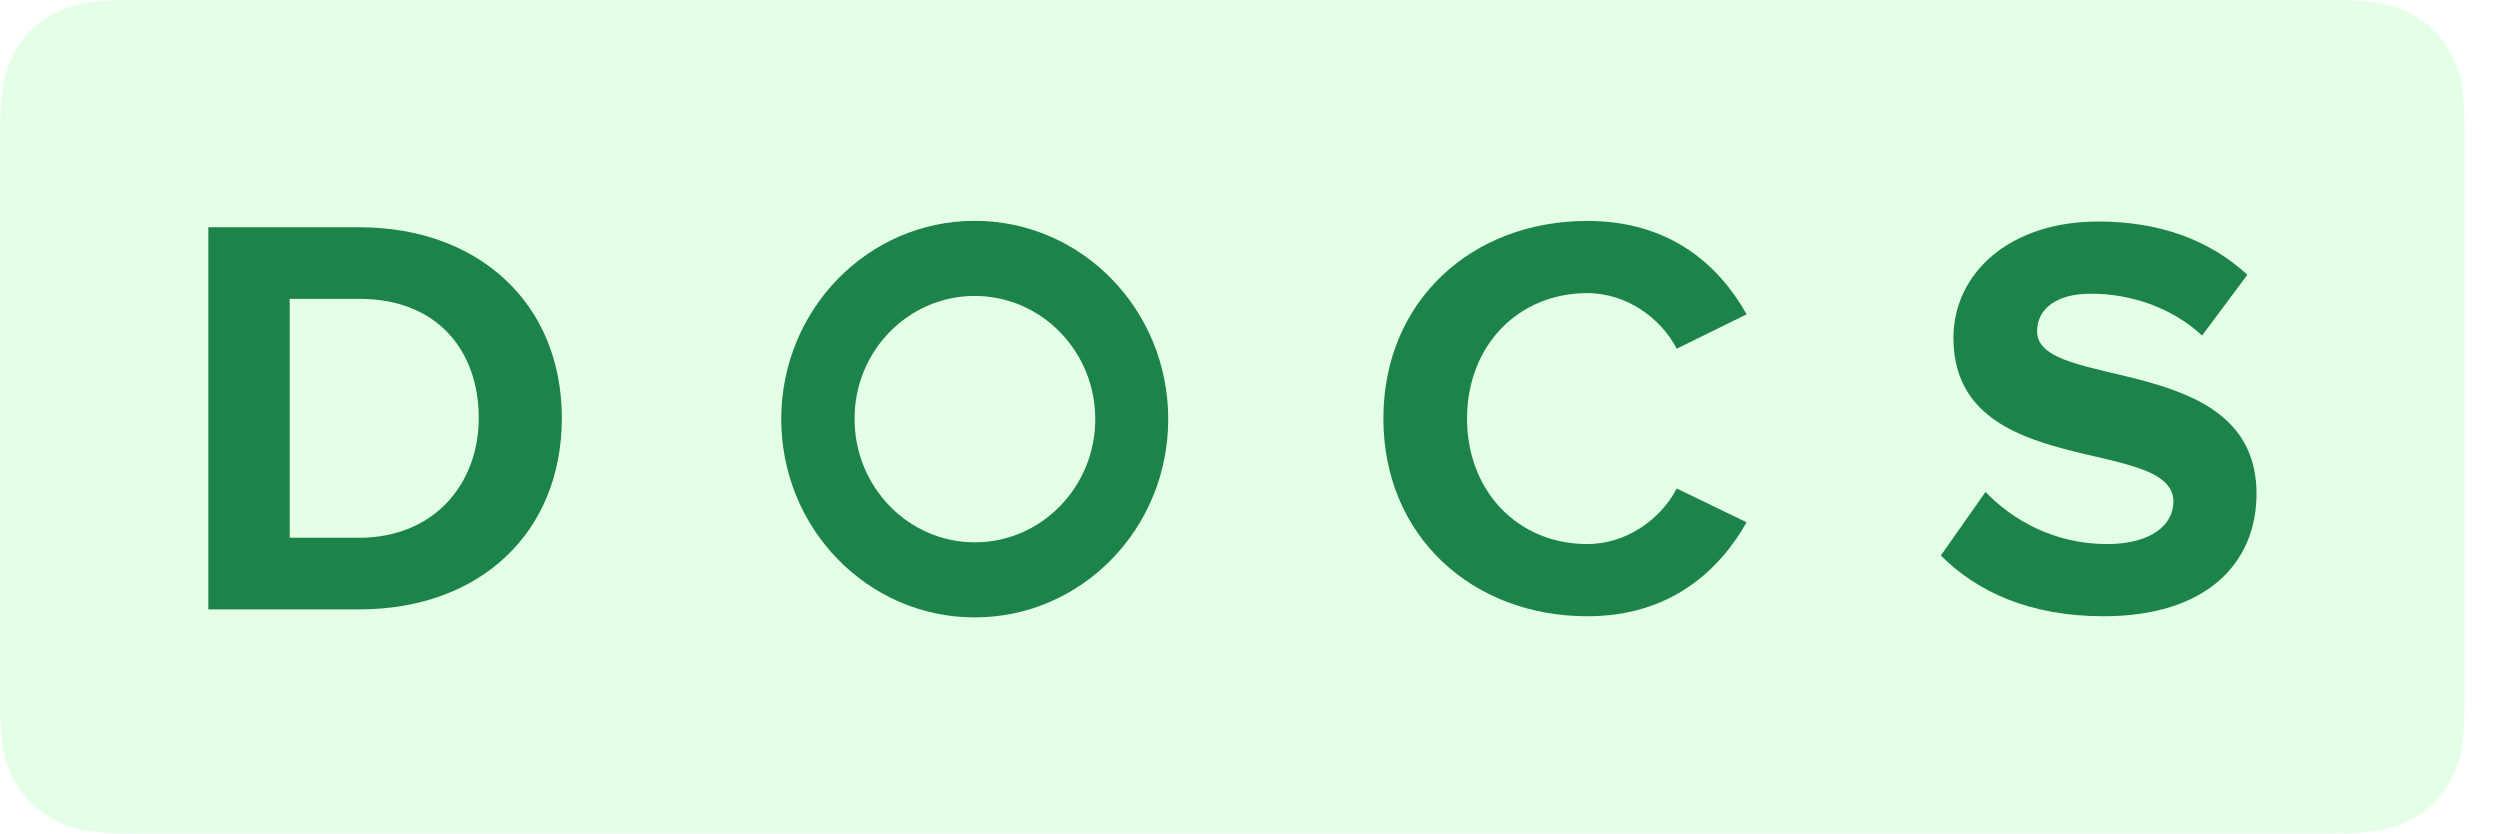
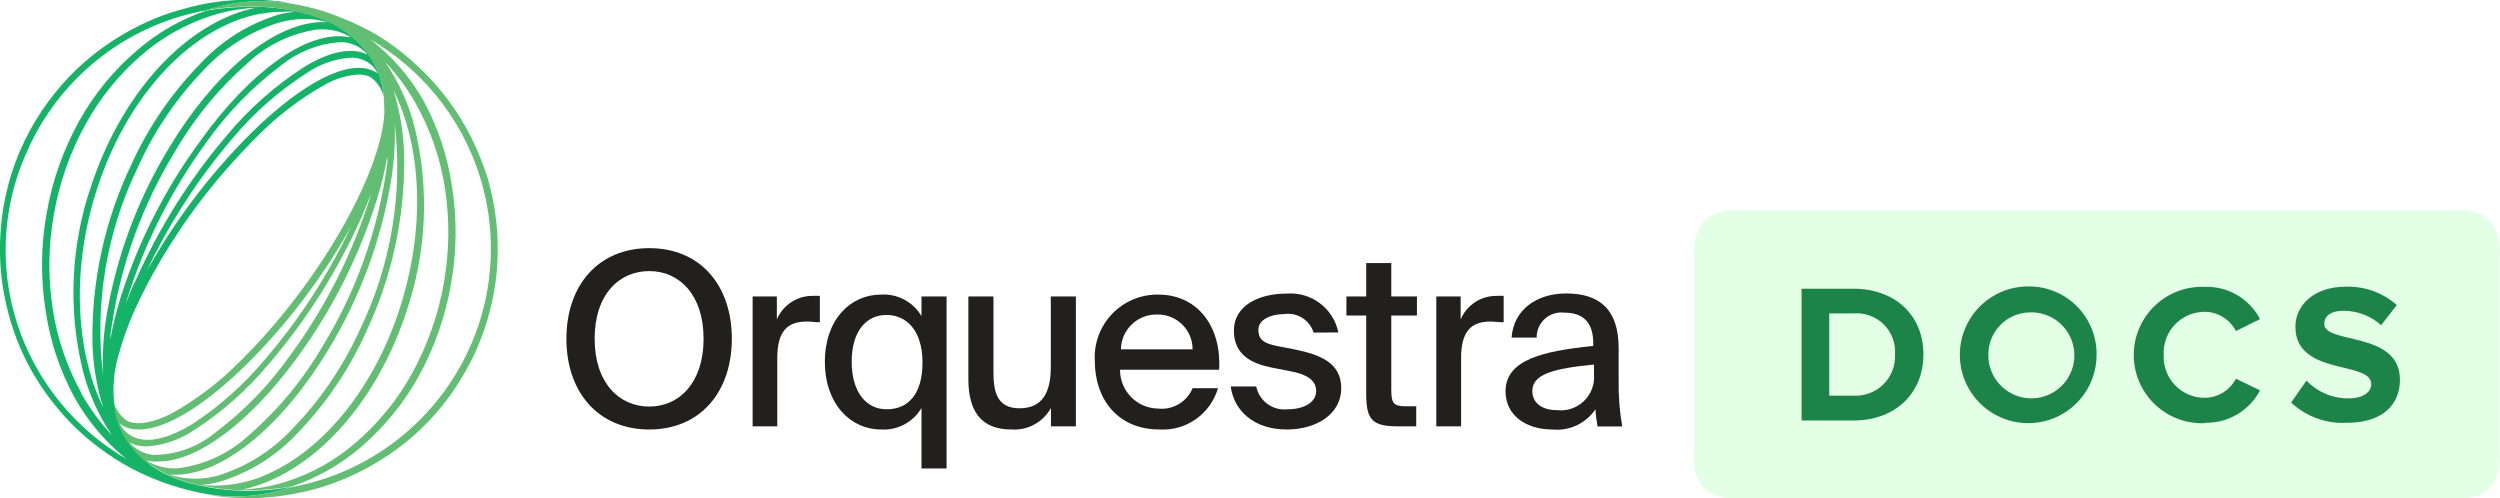
- <svg xmlns="http://www.w3.org/2000/svg" width="48px" height="16px" viewBox="0 0 48 16" version="1.1">
-   <path d="M2.564,-1.03584031e-16 L44.756,-1.89973863e-15 C45.648,1.10380285e-15 45.971,0.093 46.297,0.267 C46.623,0.441 46.879,0.697 47.053,1.023 C47.227,1.349 47.32,1.672 47.32,2.564 L47.32,13.436 C47.32,14.328 47.227,14.651 47.053,14.977 C46.879,15.303 46.623,15.559 46.297,15.733 C45.971,15.907 45.648,16 44.756,16 L2.564,16 C1.672,16 1.349,15.907 1.023,15.733 C0.697,15.559 0.441,15.303 0.267,14.977 C0.093,14.651 -3.19342996e-14,14.328 -3.20434791e-14,13.436 L-3.19053671e-14,2.564 C-3.20145466e-14,1.672 0.093,1.349 0.267,1.023 C0.441,0.697 0.697,0.441 1.023,0.267 C1.349,0.093 1.672,6.01853049e-17 2.564,-1.03584031e-16 Z" fill="#e3ffe5" />
-   <g fill="#1c8448">
-     <path d="M6.893,4.363 C9.192,4.363 10.787,5.826 10.787,8.026 C10.787,10.248 9.192,11.7 6.904,11.7 L6.904,11.7 L4,11.7 L4,4.363 Z M6.904,5.738 L5.562,5.738 L5.562,10.325 L6.893,10.325 C8.345,10.325 9.192,9.28 9.192,8.026 C9.192,6.739 8.4,5.738 6.904,5.738 L6.904,5.738 Z" />
-     <path d="M30.477,11.832 C32.083,11.832 33.018,10.941 33.535,10.028 L32.193,9.379 C31.885,9.973 31.225,10.446 30.477,10.446 C29.135,10.446 28.167,9.423 28.167,8.037 C28.167,6.651 29.135,5.628 30.477,5.628 C31.225,5.628 31.885,6.101 32.193,6.695 L33.535,6.035 C33.018,5.111 32.083,4.242 30.477,4.242 C28.266,4.242 26.561,5.771 26.561,8.037 C26.561,10.292 28.266,11.832 30.477,11.832 Z" />
-     <path d="M40.388,11.832 C42.357,11.832 43.325,10.82 43.325,9.478 C43.325,6.739 39.112,7.52 39.112,6.365 C39.112,5.925 39.486,5.639 40.146,5.639 C40.894,5.639 41.686,5.892 42.28,6.442 L43.149,5.276 C42.423,4.605 41.455,4.253 40.289,4.253 C38.562,4.253 37.506,5.265 37.506,6.486 C37.506,9.247 41.73,8.356 41.73,9.632 C41.73,10.061 41.323,10.446 40.454,10.446 C39.442,10.446 38.639,9.984 38.122,9.445 L37.264,10.666 C37.957,11.359 38.969,11.832 40.388,11.832 Z" />
-     <path d="M18.715,5.682 C19.993,5.682 21.029,6.743 21.029,8.047 C21.029,9.351 19.993,10.413 18.715,10.413 C17.444,10.413 16.408,9.351 16.408,8.047 C16.401,6.743 17.438,5.682 18.715,5.682 L18.715,5.682 Z M18.715,4.24 C16.662,4.24 15,5.944 15,8.047 C15,10.151 16.662,11.854 18.715,11.854 C20.768,11.854 22.43,10.151 22.43,8.047 C22.43,5.944 20.768,4.24 18.715,4.24 L18.715,4.24 Z" />
+ <svg xmlns="http://www.w3.org/2000/svg" width="174.39" height="34.71" viewBox="0 0 174.39 34.71">
+   <path d="M102,11.12h50.14a3.27,3.27,0,0,1,1.83.34,2.21,2.21,0,0,1,.9.94,3.93,3.93,0,0,1,.31,1.93V28a3.9,3.9,0,0,1-.31,1.93,2.29,2.29,0,0,1-.9.95,3.39,3.39,0,0,1-1.83.33H102a3.39,3.39,0,0,1-1.83-.33,2.23,2.23,0,0,1-.9-.95A3.76,3.76,0,0,1,99,28V14.33a3.78,3.78,0,0,1,.32-1.93,2.15,2.15,0,0,1,.9-.94A3.27,3.27,0,0,1,102,11.12Z" transform="translate(19.19 3.55)" fill="#e3ffe5" />
+   <g>
+     <path d="M110.1,16.59c2.88,0,4.88,1.83,4.88,4.58s-2,4.61-4.86,4.61h-3.64V16.59Zm0,1.72h-1.69v5.74h1.67A2.75,2.75,0,0,0,113,21.17a2.68,2.68,0,0,0-2.86-2.86Z" transform="translate(19.19 3.55)" fill="#1c8448" />
+     <path d="M134.63,25.94a4.22,4.22,0,0,0,3.83-2.26l-1.68-.81a2.49,2.49,0,0,1-2.15,1.33,2.86,2.86,0,0,1-2.89-3,2.86,2.86,0,0,1,2.89-3,2.48,2.48,0,0,1,2.15,1.34l1.68-.83a4.18,4.18,0,0,0-3.83-2.25,4.76,4.76,0,1,0,0,9.51Z" transform="translate(19.19 3.55)" fill="#1c8448" />
+     <path d="M144.54,25.94c2.47,0,3.68-1.27,3.68-3,0-3.43-5.28-2.45-5.28-3.9,0-.55.47-.91,1.3-.91a3.94,3.94,0,0,1,2.67,1L148,17.73a5.11,5.11,0,0,0-3.58-1.28c-2.17,0-3.49,1.27-3.49,2.79,0,3.46,5.29,2.35,5.29,4,0,.53-.51,1-1.6,1A4,4,0,0,1,141.7,23l-1.07,1.53A5.27,5.27,0,0,0,144.54,25.94Z" transform="translate(19.19 3.55)" fill="#1c8448" />
+     <path d="M122.4,18.24a3,3,0,1,1-2.89,3,2.93,2.93,0,0,1,2.89-3Zm0-1.81a4.77,4.77,0,1,0,4.66,4.77,4.71,4.71,0,0,0-4.66-4.77Z" transform="translate(19.19 3.55)" fill="#1c8448" />
+   </g>
+   <g>
+     <path d="M7.53,2.8a6.94,6.94,0,0,0-.27-1.13c0-.1-.07-.2-.11-.29v0A6.75,6.75,0,0,0,6.68.46h0L6.6.33,6.36,0A7.53,7.53,0,0,0,2.75-2.43,14.33,14.33,0,0,0-1-3.07l-.8,0a17.17,17.17,0,0,0-3,.26A14.43,14.43,0,0,0-9.67,0a17.84,17.84,0,0,0-4,4.9,20.58,20.58,0,0,0-2.27,6.44A20.42,20.42,0,0,0-16,18.16a18.06,18.06,0,0,0,2,6,14.7,14.7,0,0,0,3.61,4.29,16.83,16.83,0,0,1-3.46-2.67,16.85,16.85,0,0,1-3.62-5.37,16.77,16.77,0,0,1-1.33-6.57A16.77,16.77,0,0,1-17.4,7.23a16.85,16.85,0,0,1,3.62-5.37A16.85,16.85,0,0,1-8.41-1.76a16.75,16.75,0,0,1,3.6-1.07l.26-.08A12.19,12.19,0,0,1,.58-3.38l.3,0a17.63,17.63,0,0,0-5.23,0A15.38,15.38,0,0,0-6.12-3a16.41,16.41,0,0,0-2.48.83,17.81,17.81,0,0,0-5.2,3.41,17.71,17.71,0,0,0-3.66,5,17.21,17.21,0,0,0-1.69,6.37,17.15,17.15,0,0,0,.4,5.1A17.06,17.06,0,0,0-17,22.29a17.9,17.9,0,0,0,3,3.92,17.76,17.76,0,0,0,3.88,2.86,17.89,17.89,0,0,0,4.63,1.7,11.83,11.83,0,0,0,5.13.06c.41-.09.81-.19,1.21-.32l.26-.08c-.27,0-.64.1-.94.13s-.67.08-1,.09a16,16,0,0,1-5-.46,11.13,11.13,0,0,1-1.62-.58,6.73,6.73,0,0,1-3.1-2.82,6.23,6.23,0,0,1-.65-2,8.65,8.65,0,0,1,.27-3.54A21,21,0,0,1-9.76,18a37,37,0,0,1,1.89-3.58c.75-1.25,1.56-2.47,2.43-3.64S-3.6,8.46-2.6,7.37c.42-.46.85-.9,1.29-1.34A21,21,0,0,1,3.47,2.36a5.4,5.4,0,0,1,2.35-.71,1.87,1.87,0,0,1,.78.15,2.28,2.28,0,0,1,1,2.27A7.27,7.27,0,0,0,7.53,2.8ZM2-2.23A5.29,5.29,0,0,1,3.64-2,4.56,4.56,0,0,0,3-2C-.3-1.77-4.29,1.59-7.42,6.8a33,33,0,0,0-4.39,12A20.18,20.18,0,0,0-12,22.63,26,26,0,0,1-9.55,8.07a23.88,23.88,0,0,1,4.63-6.8A11.94,11.94,0,0,1,.36-2,6.86,6.86,0,0,1,2-2.23ZM.5-2.73a7.09,7.09,0,0,1,.92,0,7.1,7.1,0,0,0-1.18.2A12.37,12.37,0,0,0-5.26.94,24.57,24.57,0,0,0-10,7.87a27.78,27.78,0,0,0-2.74,12.55A16.81,16.81,0,0,0-12,24.85c-1.94-4-2.23-9.75-.38-15.35,1.74-5.3,5.1-9.54,9-11.33A9.21,9.21,0,0,1,.5-2.73Zm-14,26.62a17.62,17.62,0,0,1-2-5.81,20,20,0,0,1,.07-6.68,20,20,0,0,1,2.22-6.3A17.4,17.4,0,0,1-9.36.33,13.92,13.92,0,0,1-4.41-2.46,11.61,11.61,0,0,1-1.4-3a10.27,10.27,0,0,0-2.17.73C-7.57-.41-11,3.93-12.81,9.36a22.93,22.93,0,0,0-.62,12.86,14.24,14.24,0,0,0,2.06,4.6A15.27,15.27,0,0,1-13.52,23.89Zm2-3.75c0-.43.09-.86.16-1.31A32.29,32.29,0,0,1-7,7.05,24.58,24.58,0,0,1-1.92.85,9,9,0,0,1,3-1.5h.29a3.62,3.62,0,0,1,2,.56L4.87-1c-2.73-.32-6.58,2.42-10,7.16A37.88,37.88,0,0,0-10.8,17.27,27.71,27.71,0,0,0-11.5,20.14Zm1.08-2.5a2.17,2.17,0,0,0,.07-.24,37.58,37.58,0,0,1,5.54-11A24.19,24.19,0,0,1,.43,1a7.32,7.32,0,0,1,4-1.6,2.56,2.56,0,0,1,.39,0A2.53,2.53,0,0,1,6.46.26,3.12,3.12,0,0,0,6.07.11C5-.2,3.58.16,2,1.14A23.58,23.58,0,0,0-3.26,5.77,41.51,41.51,0,0,0-9.72,16C-10,16.52-10.21,17.09-10.42,17.64ZM6.79,1.37C5.06.6,1.91,2.22-1.64,5.7a43.51,43.51,0,0,0-7,9.1c-.11.18-.21.36-.31.54a41.53,41.53,0,0,1,6-9.26A22.61,22.61,0,0,1,2.2,1.55,6.25,6.25,0,0,1,5.26.47a2.48,2.48,0,0,1,.68.09,2,2,0,0,1,1.22,1A2.4,2.4,0,0,0,6.79,1.37Z" transform="translate(19.19 3.55)" fill="#15b367" />
+     <path d="M14.39,7.64a17.73,17.73,0,0,0-1.65-3.25,17.73,17.73,0,0,0-2.38-2.93A18,18,0,0,0,7.29-1,17.52,17.52,0,0,0,4.7-2.28a15.64,15.64,0,0,0-5-1.18,12.21,12.21,0,0,0-4.29.55l-.26.08a17.17,17.17,0,0,1,3-.26A13.92,13.92,0,0,1,3-2.31,6.22,6.22,0,0,1,3.74-2a7.19,7.19,0,0,1,2,1.32,6.11,6.11,0,0,1,1.8,3.5,7.27,7.27,0,0,1,.08,1.27,2.53,2.53,0,0,0,0,.28c-.25,4.33-4.7,12-10,17.22a21.17,21.17,0,0,1-4.78,3.67c-1.34.69-2.42.88-3.14.56a2.29,2.29,0,0,1-1-2.27,7.45,7.45,0,0,0,.08,1.28,6.12,6.12,0,0,0,.27,1.12c0,.1.07.2.11.29a6.1,6.1,0,0,0,.47.92h0l.08.12.24.33h0a7.36,7.36,0,0,0,.7.77l.15.13.35.28.06,0a8.18,8.18,0,0,0,1.2.73l.5.22a10.69,10.69,0,0,0,1.66.53h0a17.57,17.57,0,0,0,2.81.37l.8,0a17.35,17.35,0,0,0,3-.26A14.67,14.67,0,0,0,6,27.63a18.18,18.18,0,0,0,4-4.9,20.73,20.73,0,0,0,2.27-6.45,20.62,20.62,0,0,0,.07-6.83,17.92,17.92,0,0,0-2-6A14.27,14.27,0,0,0,6.64-.8,16.79,16.79,0,0,1,10.1,1.86a16.85,16.85,0,0,1,3.62,5.37,16.77,16.77,0,0,1,1.33,6.57,16.77,16.77,0,0,1-1.33,6.57,16.85,16.85,0,0,1-3.62,5.37,16.85,16.85,0,0,1-5.37,3.62,16.92,16.92,0,0,1-3.6,1.07l-.26.08A12.27,12.27,0,0,1-4.31,31l-.18,0A16.73,16.73,0,0,0,.7,31a18,18,0,0,0,2.42-.53,17.47,17.47,0,0,0,4.45-2.06,16.93,16.93,0,0,0,3-2.43,17.36,17.36,0,0,0,2.91-4,12.74,12.74,0,0,0,.77-1.63,17.34,17.34,0,0,0,1.19-4.75c.06-.6.09-1.21.09-1.81a17.56,17.56,0,0,0-.71-4.94C14.68,8.45,14.54,8,14.39,7.64ZM-10.84,26a1.74,1.74,0,0,0,.36.22,2.33,2.33,0,0,0,1,.19c1.82,0,4.5-1.61,7.47-4.52a43.33,43.33,0,0,0,7-9.1c.11-.18.21-.36.31-.54a41.08,41.08,0,0,1-6,9.26,22.9,22.9,0,0,1-5.1,4.54c-1.51.91-2.8,1.25-3.74,1A2,2,0,0,1-10.84,26Zm.7,1.33a2.08,2.08,0,0,0,.39.15,2.92,2.92,0,0,0,.8.11,6.71,6.71,0,0,0,3.31-1.14A23.15,23.15,0,0,0-.43,21.83,41.68,41.68,0,0,0,6,11.66c.25-.58.49-1.15.69-1.7l-.06.24a37.49,37.49,0,0,1-5.55,11,24.23,24.23,0,0,1-5.23,5.41,6.75,6.75,0,0,1-4.38,1.57A2.59,2.59,0,0,1-10.14,27.34Zm2.82,2.23h.64C-3.38,29.37.61,26,3.74,20.8a33.09,33.09,0,0,0,4.39-12A20.18,20.18,0,0,0,8.34,5,26.08,26.08,0,0,1,5.87,19.54a24.38,24.38,0,0,1-4.63,6.79A11.91,11.91,0,0,1-4,29.63,5.87,5.87,0,0,1-7.32,29.57Zm2.22.71a7.28,7.28,0,0,0,1.18-.2,12.32,12.32,0,0,0,5.49-3.41,24.73,24.73,0,0,0,4.72-6.93A27.82,27.82,0,0,0,9,7.18a16.65,16.65,0,0,0-.74-4.42c2,4,2.24,9.74.39,15.34-1.74,5.3-5.11,9.54-9,11.34A8.88,8.88,0,0,1-5.1,30.28ZM9.84,3.72a17.49,17.49,0,0,1,2,5.8,20.26,20.26,0,0,1-.07,6.68,20.28,20.28,0,0,1-2.22,6.3,17.43,17.43,0,0,1-3.86,4.77A13.71,13.71,0,0,1,.73,30.06a11.78,11.78,0,0,1-3,.54,10.51,10.51,0,0,0,2.17-.74c4-1.85,7.45-6.19,9.24-11.61A23,23,0,0,0,9.75,5.39,14.36,14.36,0,0,0,7.69.79,14.67,14.67,0,0,1,9.84,3.72Zm-2,3.74c0,.43-.08.86-.15,1.31A32.58,32.58,0,0,1,3.34,20.56a24.52,24.52,0,0,1-5.1,6.19,9,9,0,0,1-4.95,2.36A3.76,3.76,0,0,1-9,28.56a3.54,3.54,0,0,0,.45.08,3.4,3.4,0,0,0,.45,0c2.68,0,6.31-2.7,9.6-7.19A37.61,37.61,0,0,0,7.11,10.33,23.38,23.38,0,0,0,7.81,7.46Z" transform="translate(19.19 3.55)" fill="#61be73" />
+   </g>
+   <g>
+     <path d="M26.1,26.41c-3.56,0-5.78-2.61-5.78-6.33s2.22-6.32,5.78-6.32,5.76,2.59,5.76,6.32S29.64,26.41,26.1,26.41Zm0-1.6c2.11,0,3.79-1.68,3.79-4.73s-1.68-4.72-3.79-4.72S22.29,17,22.29,20.08,24,24.81,26.1,24.81Z" transform="translate(19.19 3.55)" fill="#221f1f" />
+     <path d="M38,18.93c-.32,0-.62-.05-.91-.05-1.35,0-2.06.66-2.06,2.56v4.75H33.31V17.13H35v1.6a2.69,2.69,0,0,1,2.51-1.64,4,4,0,0,1,.49,0Z" transform="translate(19.19 3.55)" fill="#221f1f" />
+     <path d="M45.09,17.13h1.75v12H45.09V24.91a3.06,3.06,0,0,1-2.83,1.5c-2.11,0-3.91-1.77-3.91-4.73S40.15,17,42.26,17a3.06,3.06,0,0,1,2.83,1.5Zm-2.43,1.29c-1.46,0-2.44,1.18-2.44,3.26S41.2,25,42.66,25s2.5-1,2.5-3.27S44,18.42,42.66,18.42Z" transform="translate(19.19 3.55)" fill="#221f1f" />
+     <path d="M54.12,24.91a2.92,2.92,0,0,1-2.76,1.5c-2.14,0-3-1.31-3-3.52V17.13h1.75v5.29c0,1.3.22,2.51,1.81,2.51s2.19-1.08,2.19-2.88V17.13h1.75v9.06H54.12Z" transform="translate(19.19 3.55)" fill="#221f1f" />
+     <path d="M64,23.53h1.77a4,4,0,0,1-4.08,2.88c-2.91,0-4.51-2.12-4.51-4.77A4.37,4.37,0,0,1,61.6,17c2.8,0,4.43,2.29,4.25,5.24H58.94a2.69,2.69,0,0,0,2.64,2.71A2.33,2.33,0,0,0,64,23.53Zm-5-2.71H64a2.42,2.42,0,0,0-2.45-2.43A2.47,2.47,0,0,0,59,20.82Z" transform="translate(19.19 3.55)" fill="#221f1f" />
+     <path d="M72.44,19.65a1.86,1.86,0,0,0-2.06-1.29c-.86,0-1.79.35-1.79,1.09s.44.95,1.27,1.13l1.29.25c1.71.36,3.22.9,3.22,2.7s-1.72,2.88-3.8,2.88c-2.31,0-3.69-1.33-3.91-3h1.78A2,2,0,0,0,70.62,25c1.14,0,2-.47,2-1.28s-.79-1.18-1.73-1.36l-1.37-.27c-1.36-.27-2.64-.86-2.64-2.58s1.7-2.58,3.67-2.58a3.41,3.41,0,0,1,3.62,2.71Z" transform="translate(19.19 3.55)" fill="#221f1f" />
+     <path d="M76.11,14.8h1.75v2.33h1.79v1.33H77.86v5.17c0,.93.15,1.16,1,1.16h.74v1.4H78.35c-1.84,0-2.24-.45-2.24-2.32V18.46H74.73V17.13h1.38Z" transform="translate(19.19 3.55)" fill="#221f1f" />
+     <path d="M85.7,18.93c-.32,0-.63-.05-.91-.05-1.35,0-2.06.66-2.06,2.56v4.75H81V17.13H82.7v1.6a2.69,2.69,0,0,1,2.51-1.64,4.1,4.1,0,0,1,.49,0Z" transform="translate(19.19 3.55)" fill="#221f1f" />
+     <path d="M85.83,23.75c0-2.21,2.61-2.81,6.12-3.17V20.4c0-1.6-.85-2.14-2-2.14A1.73,1.73,0,0,0,88,20H86.25c.14-1.94,1.74-3.08,3.81-3.08,2.34,0,3.67,1.13,3.66,3.84,0,.22,0,1.79,0,2.17a17.49,17.49,0,0,0,.25,3.27H92.25A9.42,9.42,0,0,1,92.1,25a3.23,3.23,0,0,1-3,1.41C87.23,26.41,85.83,25.4,85.83,23.75ZM92,21.88c-2.81.27-4.3.67-4.3,1.84,0,.82.64,1.34,1.72,1.34A2.32,2.32,0,0,0,92,22.54Z" transform="translate(19.19 3.55)" fill="#221f1f" />
  </g>
</svg>
